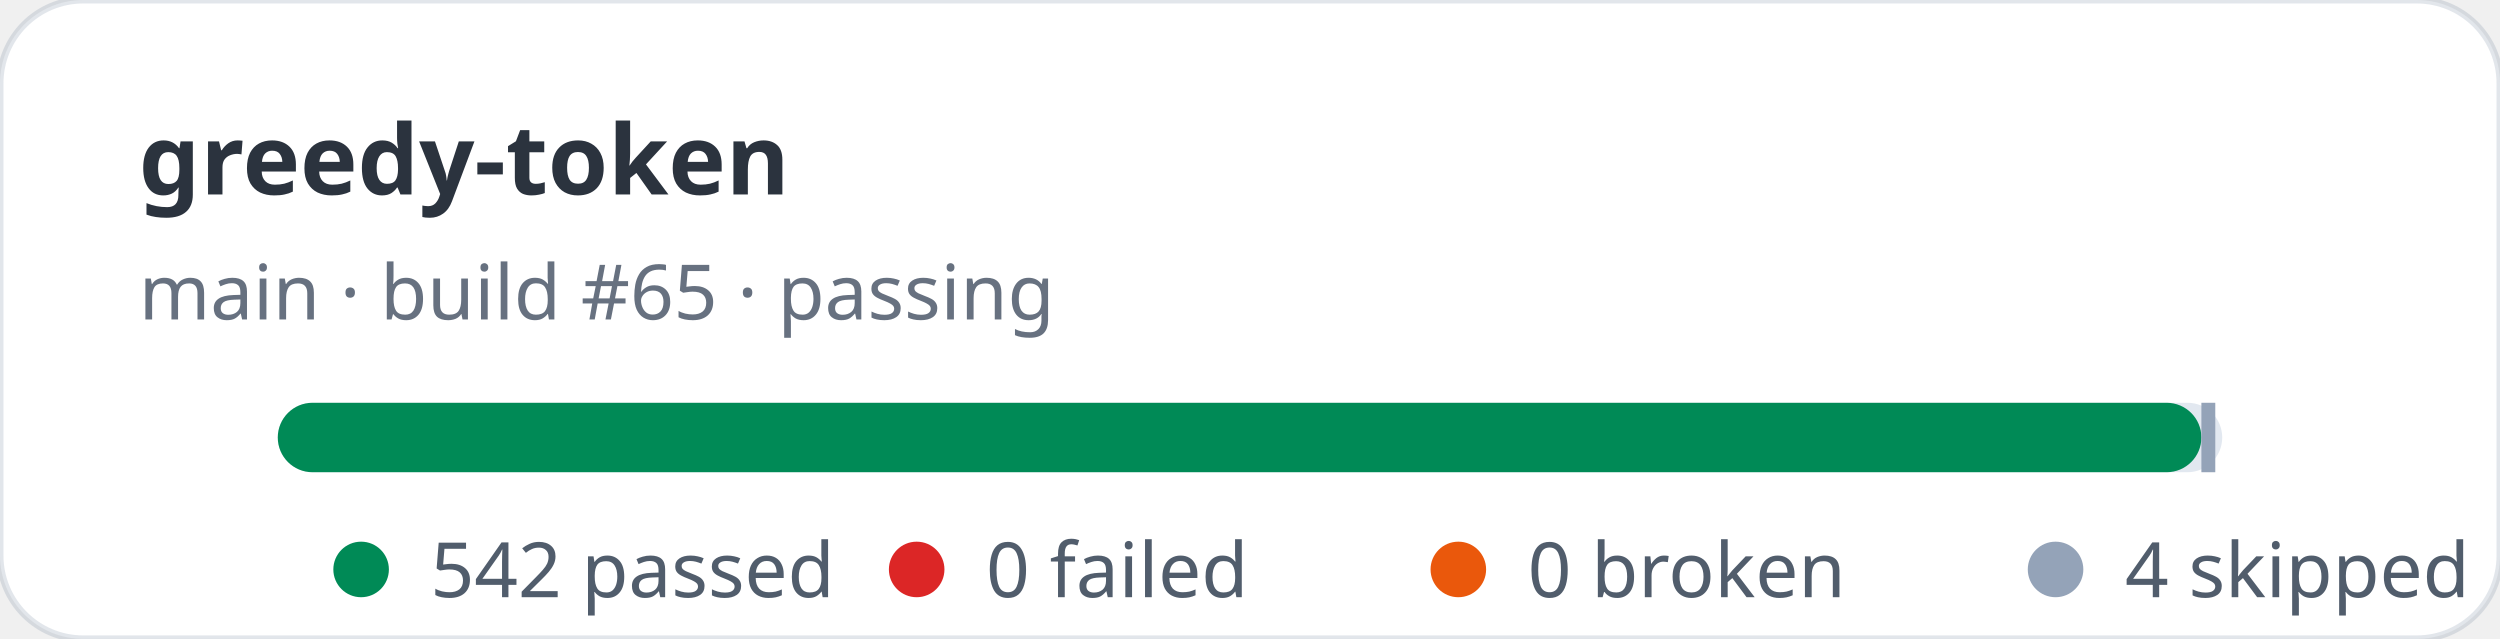
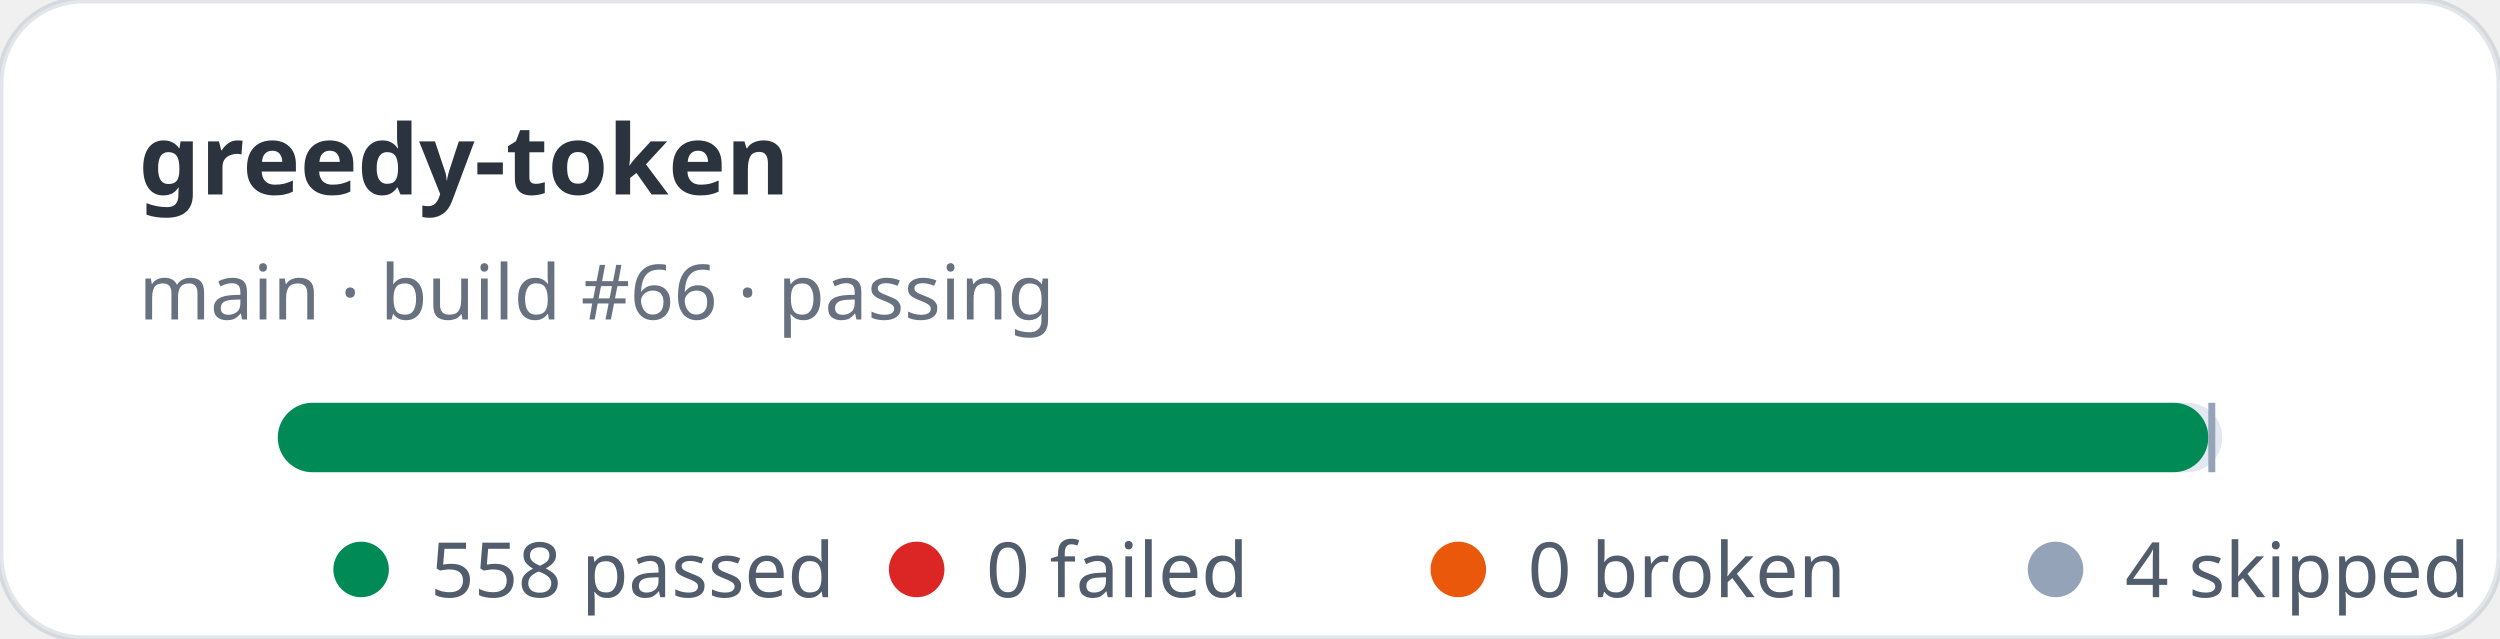
- <svg xmlns="http://www.w3.org/2000/svg" width="360" height="92" viewBox="0 0 360 92" role="img" aria-label="greedy-token stats: 542 passed, 0 failed">
+ <svg xmlns="http://www.w3.org/2000/svg" width="360" height="92" viewBox="0 0 360 92" role="img" aria-label="greedy-token stats: 558 passed, 0 failed">
  <rect width="360" height="92" rx="12" fill="#ffffff" stroke="rgba(11,48,86,0.12)" />
  <text x="20" y="28" fill="rgba(1,10,24,0.83)" font-family="ui-sans-serif,system-ui,sans-serif" font-size="14" font-weight="700">greedy-token</text>
-   <text x="20" y="46" fill="rgba(2,19,44,0.6)" font-family="ui-sans-serif,system-ui,sans-serif" font-size="11">main · build #65 · passing</text>
+   <text x="20" y="46" fill="rgba(2,19,44,0.6)" font-family="ui-sans-serif,system-ui,sans-serif" font-size="11">main · build #66 · passing</text>
  <rect x="40" y="58" width="280" height="10" rx="5" fill="#e2e8f0" />
-   <rect x="40" y="58" width="277" height="10" rx="5" fill="#008a56" />
-   <rect x="317" y="58" width="2" height="10" fill="#94a3b8" />
+   <rect x="40" y="58" width="278" height="10" rx="5" fill="#008a56" />
+   <rect x="318" y="58" width="1" height="10" fill="#94a3b8" />
  <g font-family="ui-sans-serif,system-ui,sans-serif" font-size="11" fill="rgba(1,18,40,0.68)">
    <circle cx="52" cy="82" r="4" fill="#008a56" />
-     <text x="62" y="86">542 passed</text>
+     <text x="62" y="86">558 passed</text>
    <circle cx="132" cy="82" r="4" fill="#dc2626" />
    <text x="142" y="86">0 failed</text>
    <circle cx="210" cy="82" r="4" fill="#ea580c" />
    <text x="220" y="86">0 broken</text>
    <circle cx="296" cy="82" r="4" fill="#94a3b8" />
    <text x="306" y="86">4 skipped</text>
  </g>
</svg>
